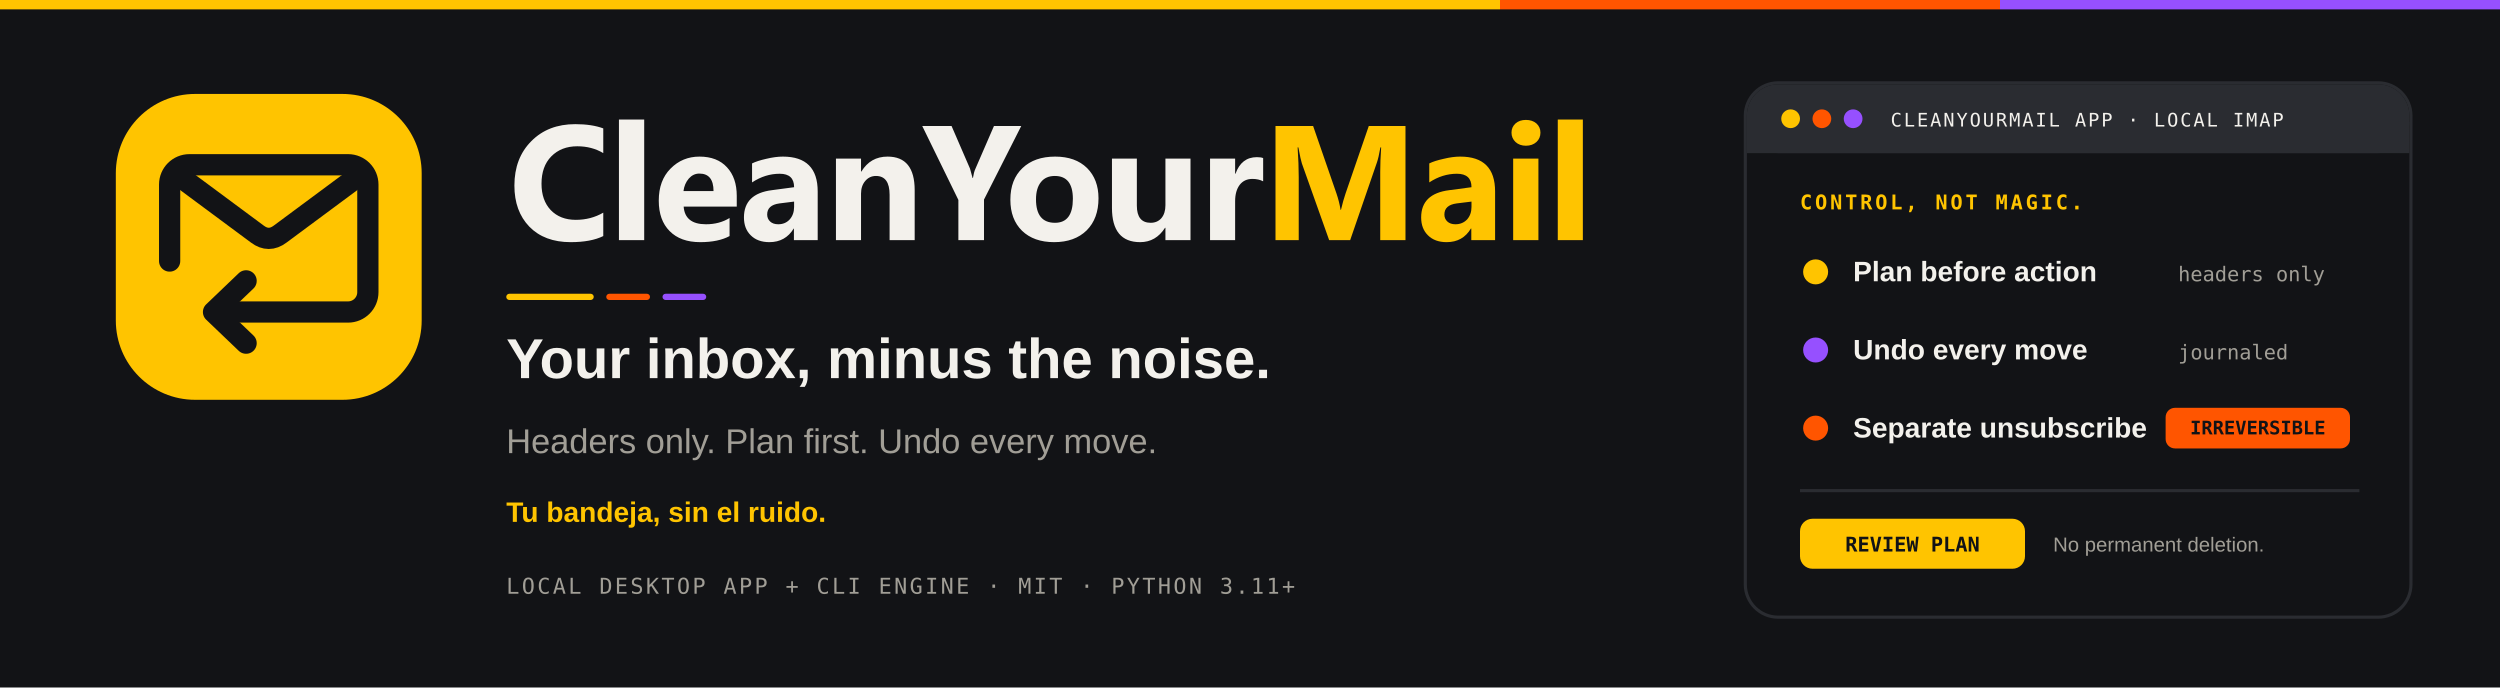
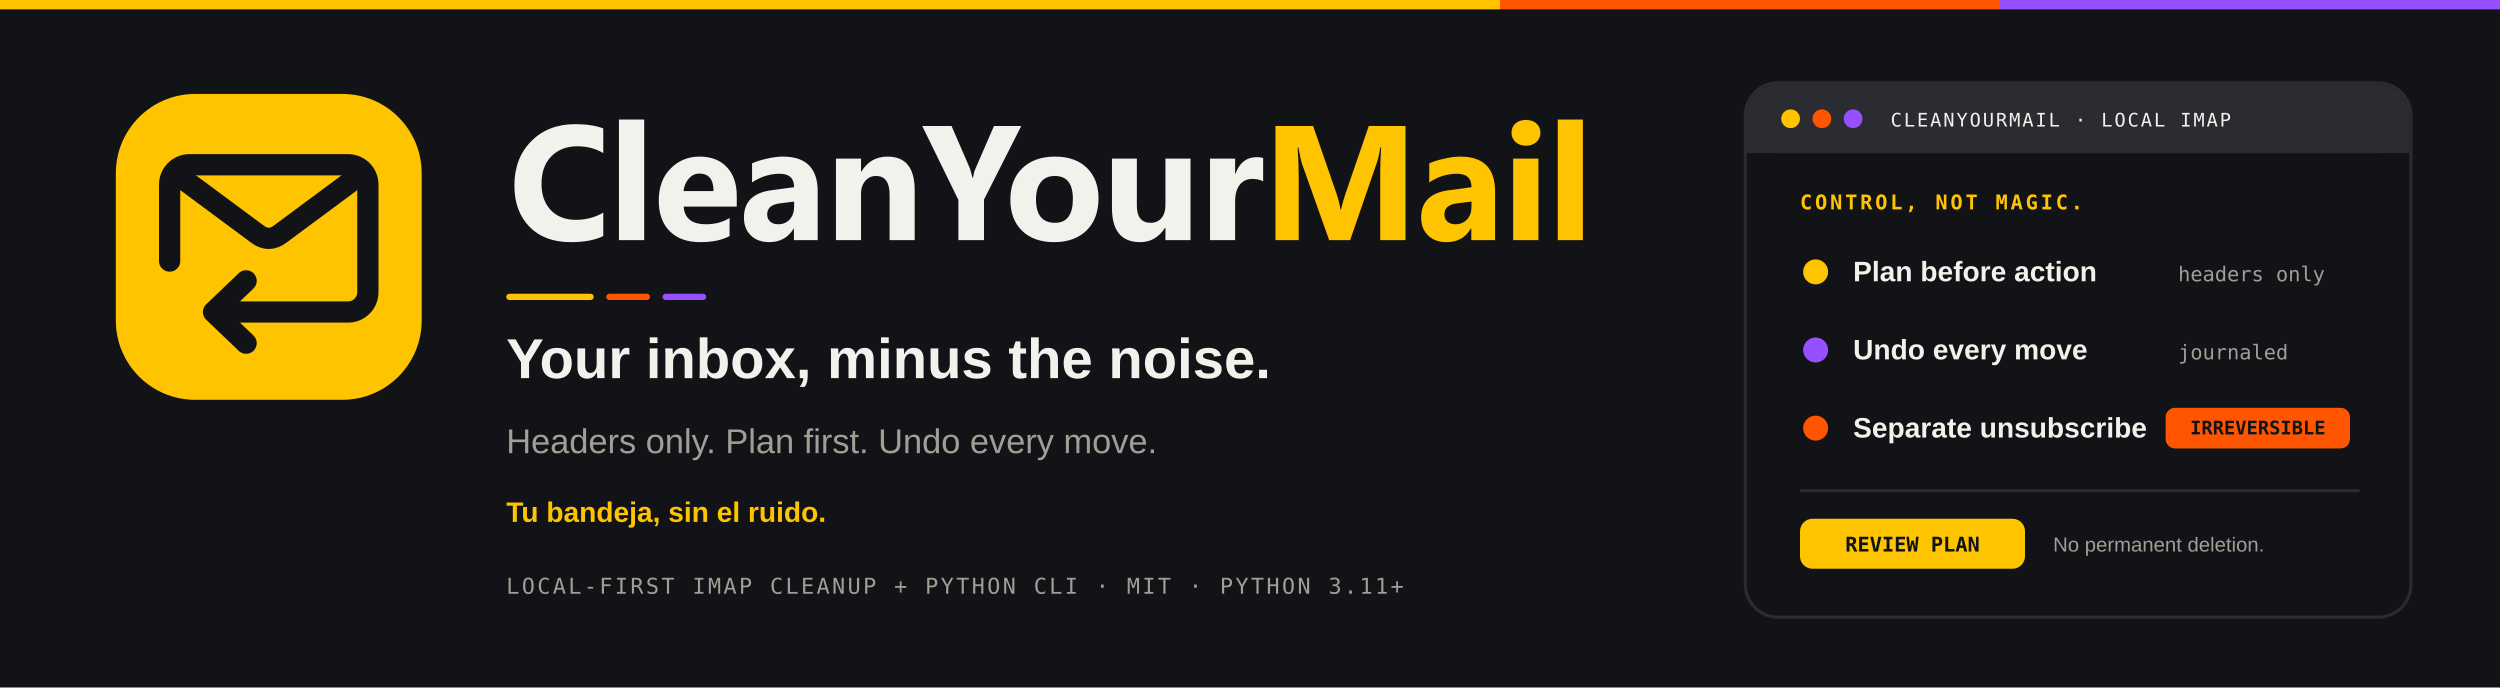
<svg xmlns="http://www.w3.org/2000/svg" width="1600" height="440" viewBox="0 0 1600 440" role="img" aria-labelledby="title desc">
  <rect width="1600" height="440" fill="#121316" />
  <rect x="0" y="0" width="960" height="6" fill="#FFC400" />
  <rect x="960" y="0" width="320" height="6" fill="#FF5500" />
  <rect x="1280" y="0" width="320" height="6" fill="#9650FF" />
  <g transform="translate(56 42) scale(0.453125)">
    <rect x="40" y="40" width="432" height="432" rx="112" fill="#FFC400" />
    <g fill="none" stroke="#121316" stroke-width="30" stroke-linecap="round" stroke-linejoin="round">
      <path d="M116 276 V168 A28 28 0 0 1 144 140 H368 A28 28 0 0 1 396 168 V320 A28 28 0 0 1 368 348 H184" />
      <path d="M124 152 L240 238 Q256 250 272 238 L388 152" />
      <path d="M224 304 L178 348 L224 392" />
    </g>
  </g>
  <g transform="translate(316 64) scale(1.18)">
    <path fill="#F3F1EC" d="M59.4 73.8Q52.7 77.1 41.7 77.1Q27.5 77.1 19.3 68.7Q11.2 60.3 11.2 46.4Q11.2 31.5 20.4 22.3Q29.5 13.1 44.2 13.1Q53.2 13.1 59.4 15.4V28.8Q53.2 25.1 45.3 25.1Q36.6 25.1 31.2 30.6Q25.9 36 25.9 45.4Q25.9 54.4 30.9 59.7Q36 65 44.5 65Q52.7 65 59.4 61.1Z M81.6 76H67.9V10.6H81.6Z M131.8 57.8H103Q103.7 67.4 115.1 67.4Q122.4 67.4 127.9 64V73.8Q121.8 77.1 112 77.1Q101.3 77.1 95.4 71.1Q89.5 65.2 89.5 54.6Q89.5 43.6 95.9 37.2Q102.3 30.7 111.6 30.7Q121.2 30.7 126.5 36.5Q131.8 42.2 131.8 52ZM119.2 49.4Q119.2 39.9 111.5 39.9Q108.2 39.9 105.8 42.6Q103.4 45.4 102.9 49.4Z M175.7 76H162.8V69.7H162.7Q158.2 77.1 149.5 77.1Q143.1 77.1 139.4 73.4Q135.7 69.8 135.7 63.7Q135.7 50.8 150.9 48.9L162.9 47.3Q162.9 40 155.1 40Q147.2 40 140.1 44.7V34.4Q142.9 33 147.8 31.9Q152.8 30.7 156.8 30.7Q175.7 30.7 175.7 49.6ZM162.9 58V55.1L154.9 56.1Q148.3 57 148.3 62.1Q148.3 64.4 149.9 65.9Q151.5 67.4 154.3 67.4Q158.1 67.4 160.5 64.8Q162.9 62.1 162.9 58Z M228.3 76H214.7V51.4Q214.7 41.2 207.3 41.2Q203.8 41.2 201.5 43.9Q199.2 46.6 199.2 50.8V76H185.6V31.8H199.2V38.8H199.4Q204.3 30.7 213.6 30.7Q228.3 30.7 228.3 48.9Z M286.1 14.1 265.9 54V76H252V54.2L232.4 14.1H248.3L258.3 37.2Q258.5 37.9 259.7 42.3H259.9Q260.4 39.1 261.2 37.4L271.3 14.1Z M303.9 77.1Q292.9 77.1 286.5 70.9Q280.2 64.7 280.2 54.1Q280.2 43.1 286.8 36.9Q293.3 30.7 304.5 30.7Q315.5 30.7 321.8 36.9Q328 43.1 328 53.3Q328 64.3 321.6 70.7Q315.1 77.1 303.9 77.1ZM304.3 41.2Q299.4 41.2 296.8 44.5Q294.1 47.8 294.1 53.9Q294.1 66.6 304.4 66.6Q314.1 66.6 314.1 53.6Q314.1 41.2 304.3 41.2Z M377.9 76H364.3V69.3H364.1Q359.1 77.1 350.6 77.1Q335.3 77.1 335.3 58.5V31.8H348.8V57.3Q348.8 66.6 356.3 66.6Q359.9 66.6 362.1 64.1Q364.3 61.5 364.3 57.1V31.8H377.9Z M417.3 44.1Q414.8 42.8 411.5 42.8Q407.1 42.8 404.6 46Q402.1 49.3 402.1 54.9V76H388.5V31.8H402.1V40H402.3Q405.5 31 413.9 31Q416.1 31 417.3 31.5Z" />
    <path fill="#FFC400" d="M494.5 76H480.8V39Q480.8 33 481.3 25.7H480.9Q479.9 31.4 479 33.9L464.5 76H453.1L438.3 34.4Q437.7 32.7 436.4 25.7H436Q436.6 34.9 436.6 41.8V76H424V14.1H444.4L457.1 50.8Q458.6 55.2 459.3 59.6H459.5Q460.7 54.5 462 50.7L474.6 14.1H494.5Z M543.1 76H530.2V69.7H530Q525.6 77.1 516.8 77.1Q510.4 77.1 506.7 73.4Q503 69.8 503 63.7Q503 50.8 518.3 48.9L530.3 47.3Q530.3 40 522.4 40Q514.5 40 507.4 44.7V34.4Q510.2 33 515.2 31.9Q520.1 30.7 524.2 30.7Q543.1 30.7 543.1 49.6ZM530.3 58V55.1L522.2 56.1Q515.6 57 515.6 62.1Q515.6 64.4 517.2 65.9Q518.8 67.4 521.6 67.4Q525.4 67.4 527.9 64.8Q530.3 62.1 530.3 58Z M559.8 24.8Q556.4 24.8 554.2 22.8Q552 20.7 552 17.7Q552 14.7 554.2 12.7Q556.4 10.8 559.8 10.8Q563.3 10.8 565.5 12.7Q567.7 14.7 567.7 17.7Q567.7 20.8 565.5 22.8Q563.3 24.8 559.8 24.8ZM566.6 76H552.9V31.8H566.6Z M590.7 76H577.1V10.6H590.7Z" />
  </g>
  <g transform="translate(324 188)">
    <rect x="0" y="0" width="56" height="4" rx="2" fill="#FFC400" />
    <rect x="64" y="0" width="28" height="4" rx="2" fill="#FF5500" />
    <rect x="100" y="0" width="28" height="4" rx="2" fill="#9650FF" />
  </g>
  <g font-family="Segoe UI, Helvetica Neue, Arial, sans-serif">
    <text x="324" y="242" fill="#F3F1EC" font-size="36" font-weight="600">Your inbox, minus the noise.</text>
    <text x="324" y="290" fill="#A19E96" font-size="22">Headers only. Plan first. Undo every move.</text>
    <text x="324" y="334" fill="#FFC400" font-size="18" font-weight="600">Tu bandeja, sin el ruido.</text>
-     <text x="324" y="380" fill="#A19E96" font-family="Consolas, Menlo, monospace" font-size="14" letter-spacing="1.5">LOCAL DESKTOP APP + CLI ENGINE · MIT · PYTHON 3.11+</text>
+     <text x="324" y="380" fill="#A19E96" font-family="Consolas, Menlo, monospace" font-size="14" letter-spacing="1.5">LOCAL-FIRST IMAP CLEANUP + PYTHON CLI · MIT · PYTHON 3.11+</text>
  </g>
  <rect x="1116" y="52" width="428" height="344" rx="22" fill="#2A2C31" />
  <rect x="1118" y="54" width="424" height="340" rx="20" fill="#121316" />
  <rect x="1118" y="54" width="424" height="44" rx="20" fill="#2A2C31" />
  <rect x="1118" y="78" width="424" height="20" fill="#2A2C31" />
  <circle cx="1146" cy="76" r="6" fill="#FFC400" />
  <circle cx="1166" cy="76" r="6" fill="#FF5500" />
  <circle cx="1186" cy="76" r="6" fill="#9650FF" />
-   <text x="1210" y="81" fill="#F3F1EC" font-family="Consolas, Menlo, monospace" font-size="12" letter-spacing="1.2">CLEANYOURMAIL APP · LOCAL IMAP</text>
+   <text x="1210" y="81" fill="#F3F1EC" font-family="Consolas, Menlo, monospace" font-size="12" letter-spacing="1.2">CLEANYOURMAIL · LOCAL IMAP</text>
  <g font-family="Segoe UI, Helvetica Neue, Arial, sans-serif">
    <text x="1152" y="134" fill="#FFC400" font-family="Consolas, Menlo, monospace" font-size="13" font-weight="700" letter-spacing="1.8">CONTROL, NOT MAGIC.</text>
    <circle cx="1162" cy="174" r="8" fill="#FFC400" />
    <text x="1186" y="180" fill="#F3F1EC" font-size="18" font-weight="600">Plan before action</text>
    <text x="1394" y="180" fill="#A19E96" font-family="Consolas, Menlo, monospace" font-size="13">headers only</text>
    <circle cx="1162" cy="224" r="8" fill="#9650FF" />
    <text x="1186" y="230" fill="#F3F1EC" font-size="18" font-weight="600">Undo every move</text>
    <text x="1394" y="230" fill="#A19E96" font-family="Consolas, Menlo, monospace" font-size="13">journaled</text>
    <circle cx="1162" cy="274" r="8" fill="#FF5500" />
    <text x="1186" y="280" fill="#F3F1EC" font-size="18" font-weight="600">Separate unsubscribe</text>
    <rect x="1386" y="261" width="118" height="26" rx="6" fill="#FF5500" />
    <text x="1445" y="278" text-anchor="middle" fill="#121316" font-family="Consolas, Menlo, monospace" font-size="12" font-weight="700">IRREVERSIBLE</text>
    <path d="M1152 314 H1510" stroke="#2A2C31" stroke-width="2" />
    <rect x="1152" y="332" width="144" height="32" rx="8" fill="#FFC400" />
    <text x="1224" y="353" text-anchor="middle" fill="#121316" font-family="Consolas, Menlo, monospace" font-size="13" font-weight="700">REVIEW PLAN</text>
    <text x="1314" y="353" fill="#A19E96" font-size="13">No permanent deletion.</text>
  </g>
</svg>
